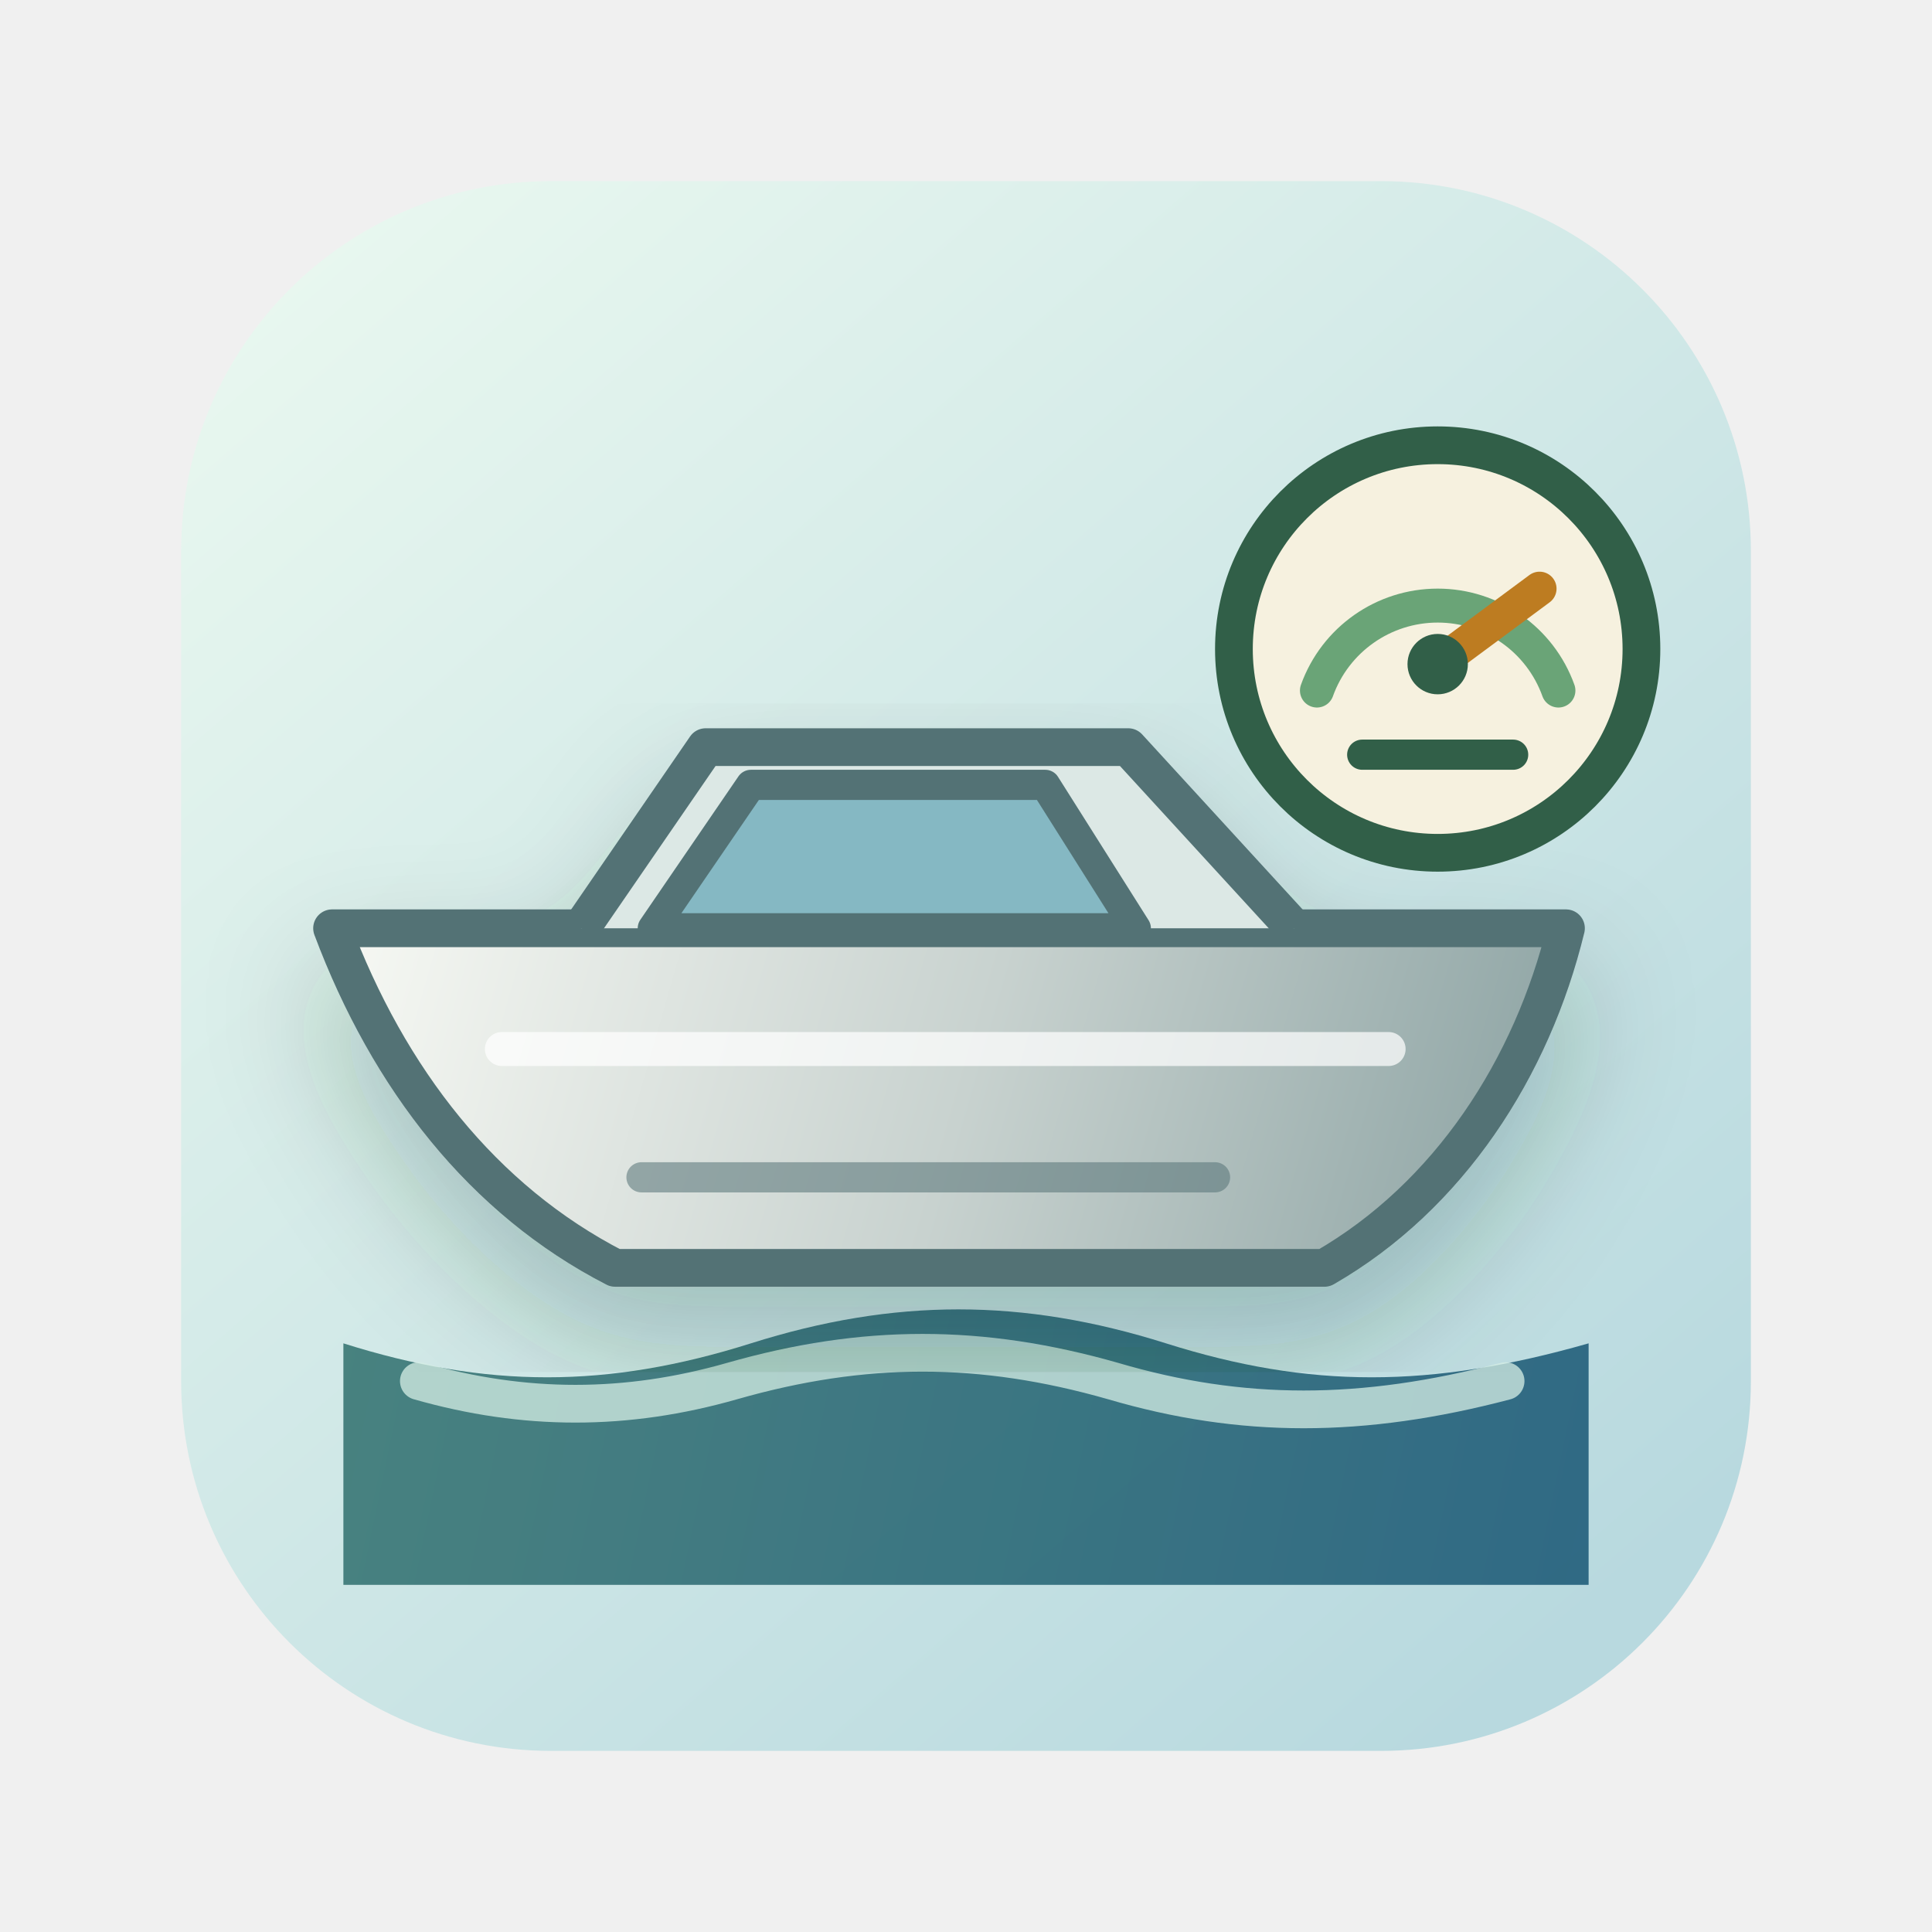
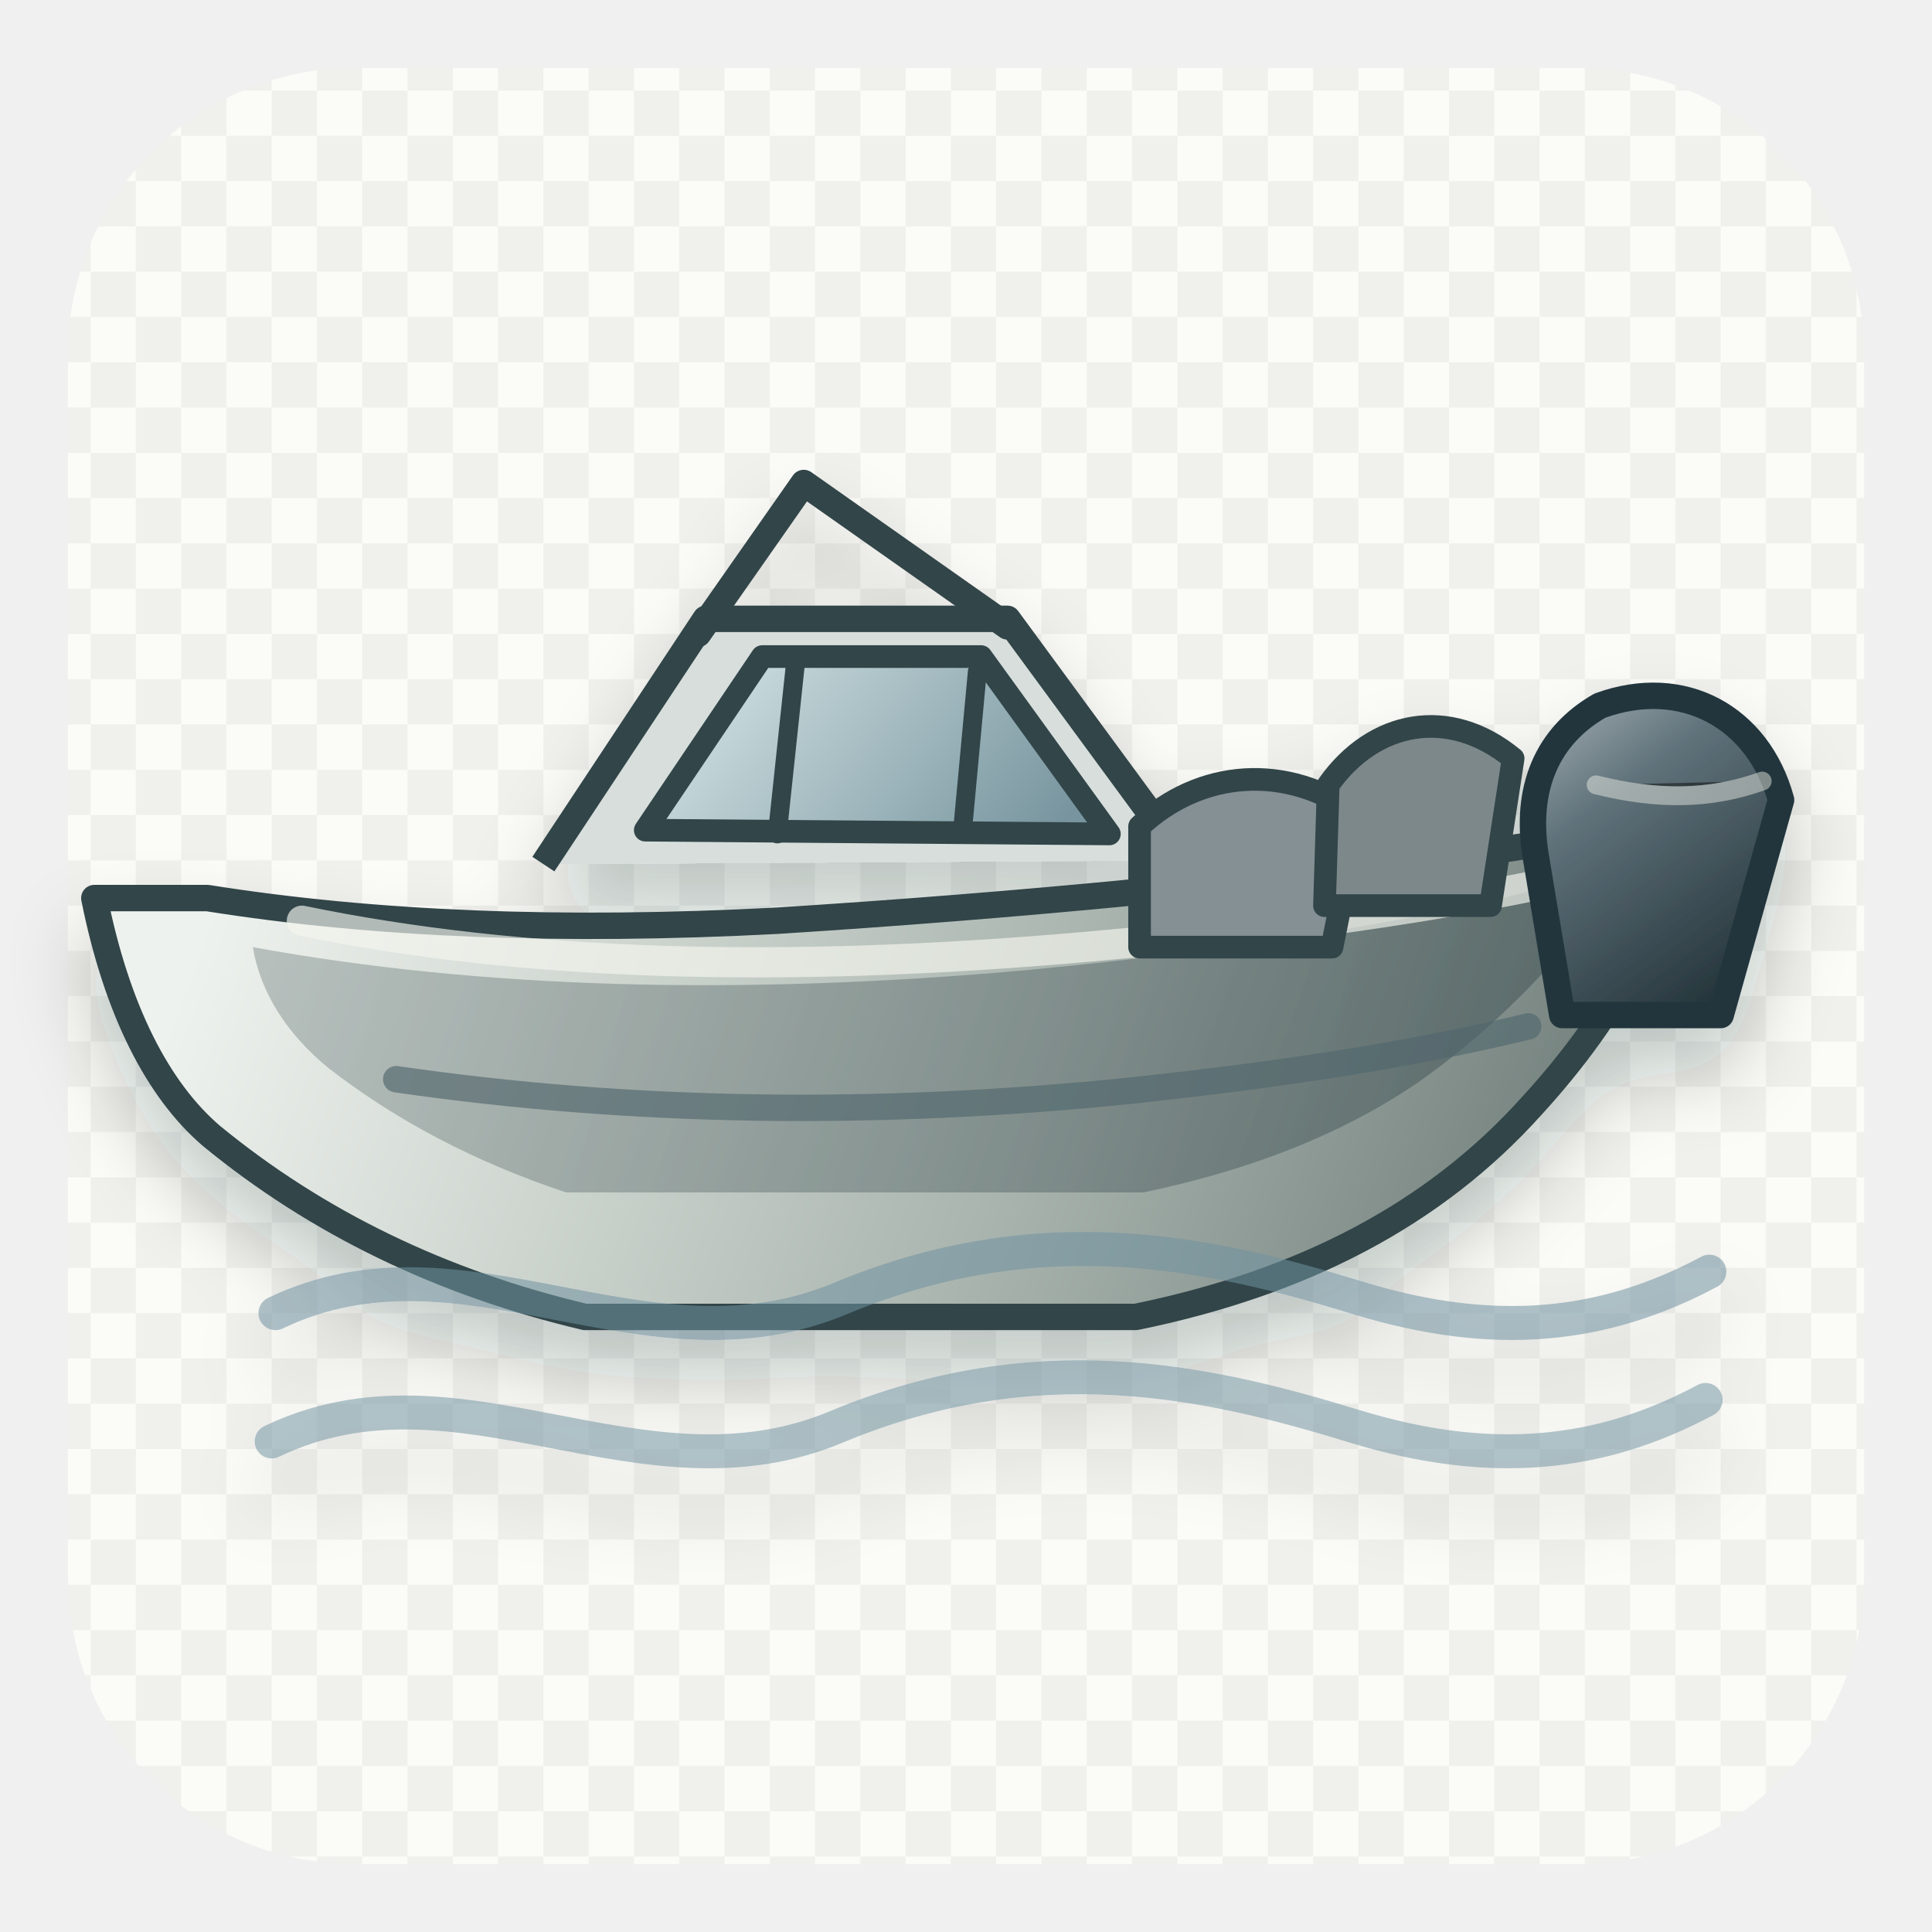
<svg xmlns="http://www.w3.org/2000/svg" viewBox="0 0 512 512" role="img" aria-labelledby="title desc">
  <defs>
-     <linearGradient id="sky" x1="96" y1="56" x2="420" y2="430" gradientUnits="userSpaceOnUse">
-       <stop offset="0" stop-color="#e8f7ef" />
-       <stop offset="1" stop-color="#b8d9df" />
+     <pattern id="checker" width="24" height="24" patternUnits="userSpaceOnUse">
+       <rect width="24" height="24" fill="#fbfbf7" />
+       <rect width="12" height="12" fill="#ecece8" opacity="0.72" />
+       <rect x="12" y="12" width="12" height="12" fill="#ecece8" opacity="0.72" />
+     </pattern>
+     <linearGradient id="metal" x1="72" y1="198" x2="426" y2="332" gradientUnits="userSpaceOnUse">
+       <stop offset="0" stop-color="#eef2ee" />
+       <stop offset="0.28" stop-color="#cfd6d0" />
+       <stop offset="0.58" stop-color="#aab5af" />
+       <stop offset="1" stop-color="#6d7b78" />
    </linearGradient>
-     <linearGradient id="water" x1="76" y1="344" x2="442" y2="420" gradientUnits="userSpaceOnUse">
-       <stop offset="0" stop-color="#3e7a76" />
-       <stop offset="1" stop-color="#225f7d" />
+     <linearGradient id="darkMetal" x1="80" y1="248" x2="430" y2="342" gradientUnits="userSpaceOnUse">
+       <stop offset="0" stop-color="#6f7f7e" />
+       <stop offset="1" stop-color="#273a40" />
    </linearGradient>
-     <linearGradient id="metal" x1="104" y1="218" x2="410" y2="306" gradientUnits="userSpaceOnUse">
-       <stop offset="0" stop-color="#f5f7f2" />
-       <stop offset="0.52" stop-color="#c8d2cf" />
-       <stop offset="1" stop-color="#8fa5a5" />
+     <linearGradient id="glass" x1="170" y1="150" x2="270" y2="232" gradientUnits="userSpaceOnUse">
+       <stop offset="0" stop-color="#e9f6f5" />
+       <stop offset="1" stop-color="#78959f" />
+     </linearGradient>
+     <linearGradient id="motor" x1="394" y1="166" x2="464" y2="260" gradientUnits="userSpaceOnUse">
+       <stop offset="0" stop-color="#d5dde0" />
+       <stop offset="0.48" stop-color="#5f7179" />
+       <stop offset="1" stop-color="#24343a" />
    </linearGradient>
    <filter id="softShadow" x="-20%" y="-20%" width="140%" height="140%">
-       <feDropShadow dx="0" dy="16" stdDeviation="16" flood-color="#173023" flood-opacity="0.22" />
+       <feDropShadow dx="0" dy="12" stdDeviation="10" flood-color="#16221f" flood-opacity="0.22" />
    </filter>
  </defs>
-   <rect x="48" y="48" width="416" height="416" rx="98" fill="url(#sky)" />
-   <path d="M91 356c38 12 70 12 108 0s72-12 110 0 70 12 112 0v64H91z" fill="url(#water)" opacity="0.92" />
-   <path d="M111 366c28 8 55 8 83 0 35-10 66-10 101 0 34 10 66 10 104 0" fill="none" stroke="#d6efe6" stroke-width="10" stroke-linecap="round" opacity="0.75" />
+   <rect x="18" y="18" width="476" height="476" rx="76" fill="url(#checker)" />
  <g filter="url(#softShadow)">
-     <path d="M88 246h327c-9 37-31 71-64 90H163c-35-18-60-50-75-90z" fill="url(#metal)" stroke="#537275" stroke-width="10" stroke-linejoin="round" />
-     <path d="M154 246l33-48h112l44 48" fill="#dce8e5" stroke="#537275" stroke-width="10" stroke-linejoin="round" />
-     <path d="M199 208h78l24 38H173z" fill="#85b8c3" stroke="#537275" stroke-width="8" stroke-linejoin="round" />
-     <path d="M133 278h235" stroke="#ffffff" stroke-width="9" stroke-linecap="round" opacity="0.72" />
-     <path d="M170 312h152" stroke="#587477" stroke-width="8" stroke-linecap="round" opacity="0.56" />
-   </g>
-   <g transform="translate(325 116)">
-     <circle cx="56" cy="56" r="54" fill="#f6f1df" stroke="#315f48" stroke-width="10" />
-     <path d="M24 67a34 34 0 0 1 64 0" fill="none" stroke="#6aa477" stroke-width="9" stroke-linecap="round" />
-     <path d="M56 60l27-20" stroke="#bd7c21" stroke-width="9" stroke-linecap="round" />
-     <circle cx="56" cy="60" r="8" fill="#315f48" />
-     <path d="M36 84h40" stroke="#315f48" stroke-width="8" stroke-linecap="round" />
+     <path d="M55 238c44 7 94 9 151 6 63-4 127-10 193-19 20-3 36-6 49-10-6 28-20 54-42 78-26 29-61 47-105 56H155c-38-9-71-25-99-48-14-12-25-33-31-63 9 0 19 0 30 0z" fill="url(#metal)" stroke="#304549" stroke-width="7" stroke-linejoin="round" />
+     <path d="M67 251c60 11 129 13 206 6 63-6 116-15 159-28-16 23-34 42-55 57-20 14-45 24-74 30H150c-24-8-45-19-63-33-11-9-18-20-20-32z" fill="url(#darkMetal)" opacity="0.42" />
+     <path d="M80 244c58 12 127 14 207 7 57-5 105-12 145-22" fill="none" stroke="#f5f6ee" stroke-width="8" stroke-linecap="round" opacity="0.66" />
+     <path d="M105 286c62 9 127 10 195 3 37-4 72-9 105-17" fill="none" stroke="#52676d" stroke-width="7" stroke-linecap="round" opacity="0.66" />
+     <path d="M144 229l43-65h80l47 64" fill="#d7dedb" stroke="#304549" stroke-width="7" stroke-linejoin="round" />
+     <path d="M185 168l28-40 54 38" fill="none" stroke="#304549" stroke-width="7" stroke-linecap="round" stroke-linejoin="round" />
+     <path d="M171 220l31-46h58l34 47z" fill="url(#glass)" stroke="#304549" stroke-width="6" stroke-linejoin="round" />
+     <path d="M211 174l-5 47" stroke="#304549" stroke-width="5" stroke-linecap="round" />
+     <path d="M259 178l-4 43" stroke="#304549" stroke-width="5" stroke-linecap="round" />
+     <path d="M302 219c16-15 39-17 58-3l-7 35h-51z" fill="#859094" stroke="#304549" stroke-width="6" stroke-linejoin="round" />
+     <path d="M352 208c12-17 32-21 49-7l-6 39h-44z" fill="#7d888b" stroke="#304549" stroke-width="6" stroke-linejoin="round" />
+     <path d="M424 187c22-8 42 3 48 25l-16 57h-42l-7-42c-3-18 3-32 17-40z" fill="url(#motor)" stroke="#22363d" stroke-width="7" stroke-linejoin="round" />
+     <path d="M423 208c16 4 30 4 44-1" stroke="#f3f4ea" stroke-width="5" stroke-linecap="round" opacity="0.45" />
+     <path d="M73 348c50-24 98 18 150-4 53-22 98-12 137 0 36 11 65 8 93-7" fill="none" stroke="#6f91a0" stroke-width="9" stroke-linecap="round" opacity="0.55" />
+     <path d="M72 382c50-24 98 18 150-4 53-22 98-12 137 0 36 11 65 8 93-7" fill="none" stroke="#6f91a0" stroke-width="9" stroke-linecap="round" opacity="0.52" />
  </g>
</svg>
